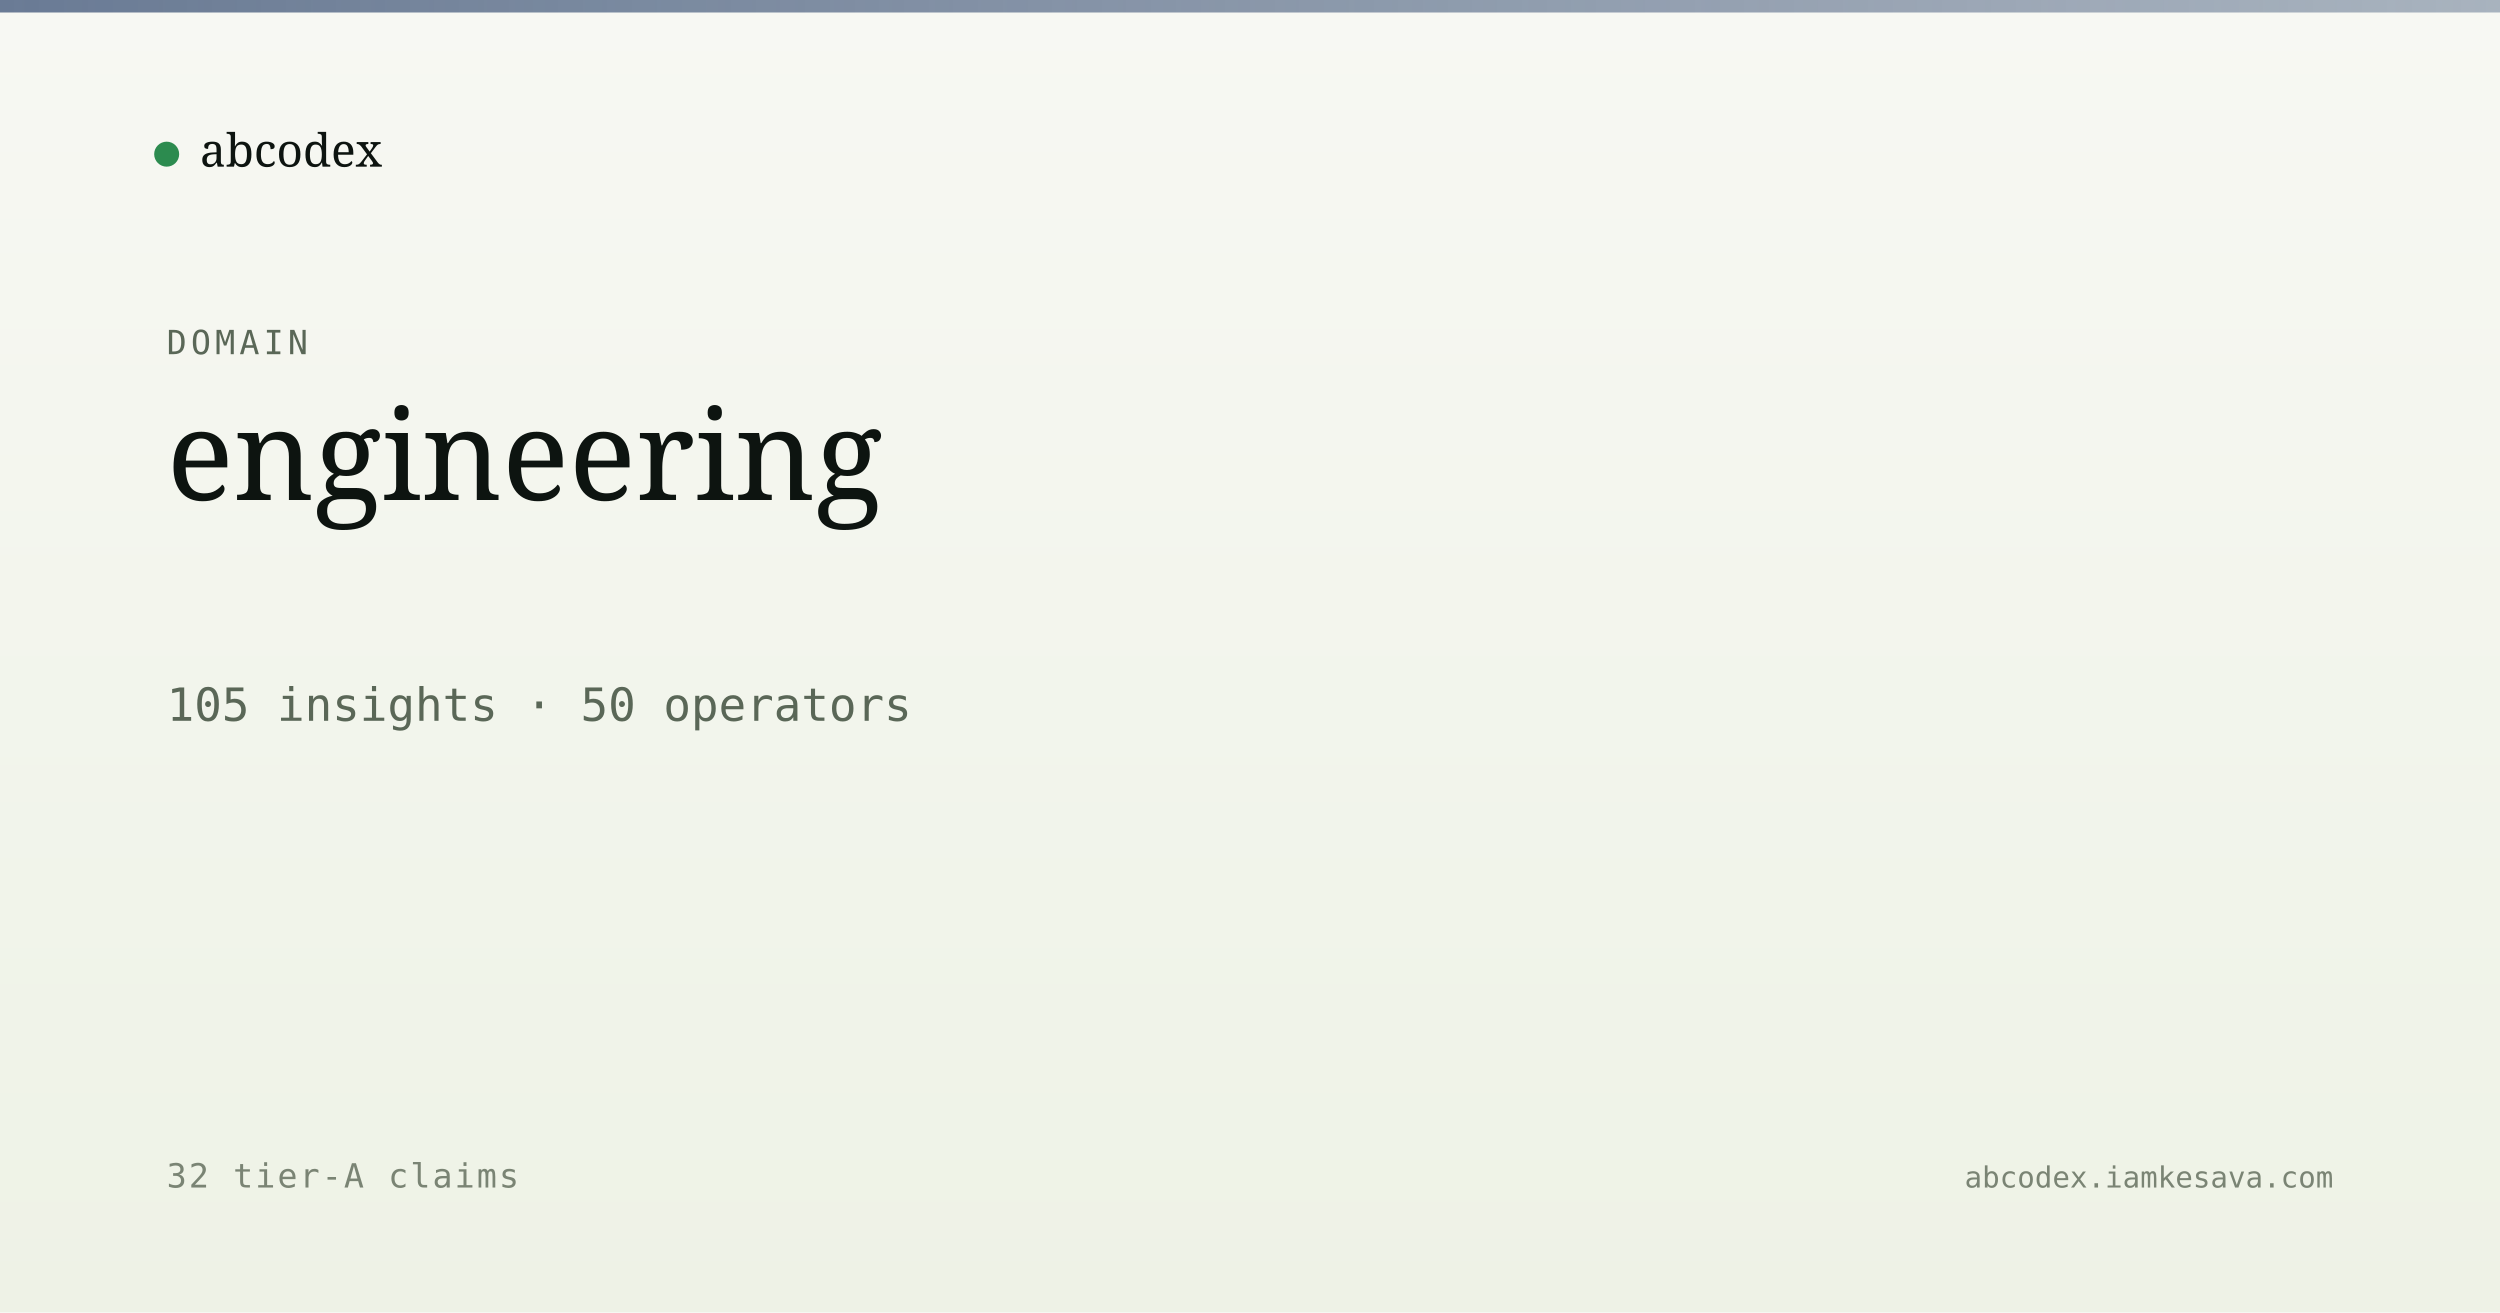
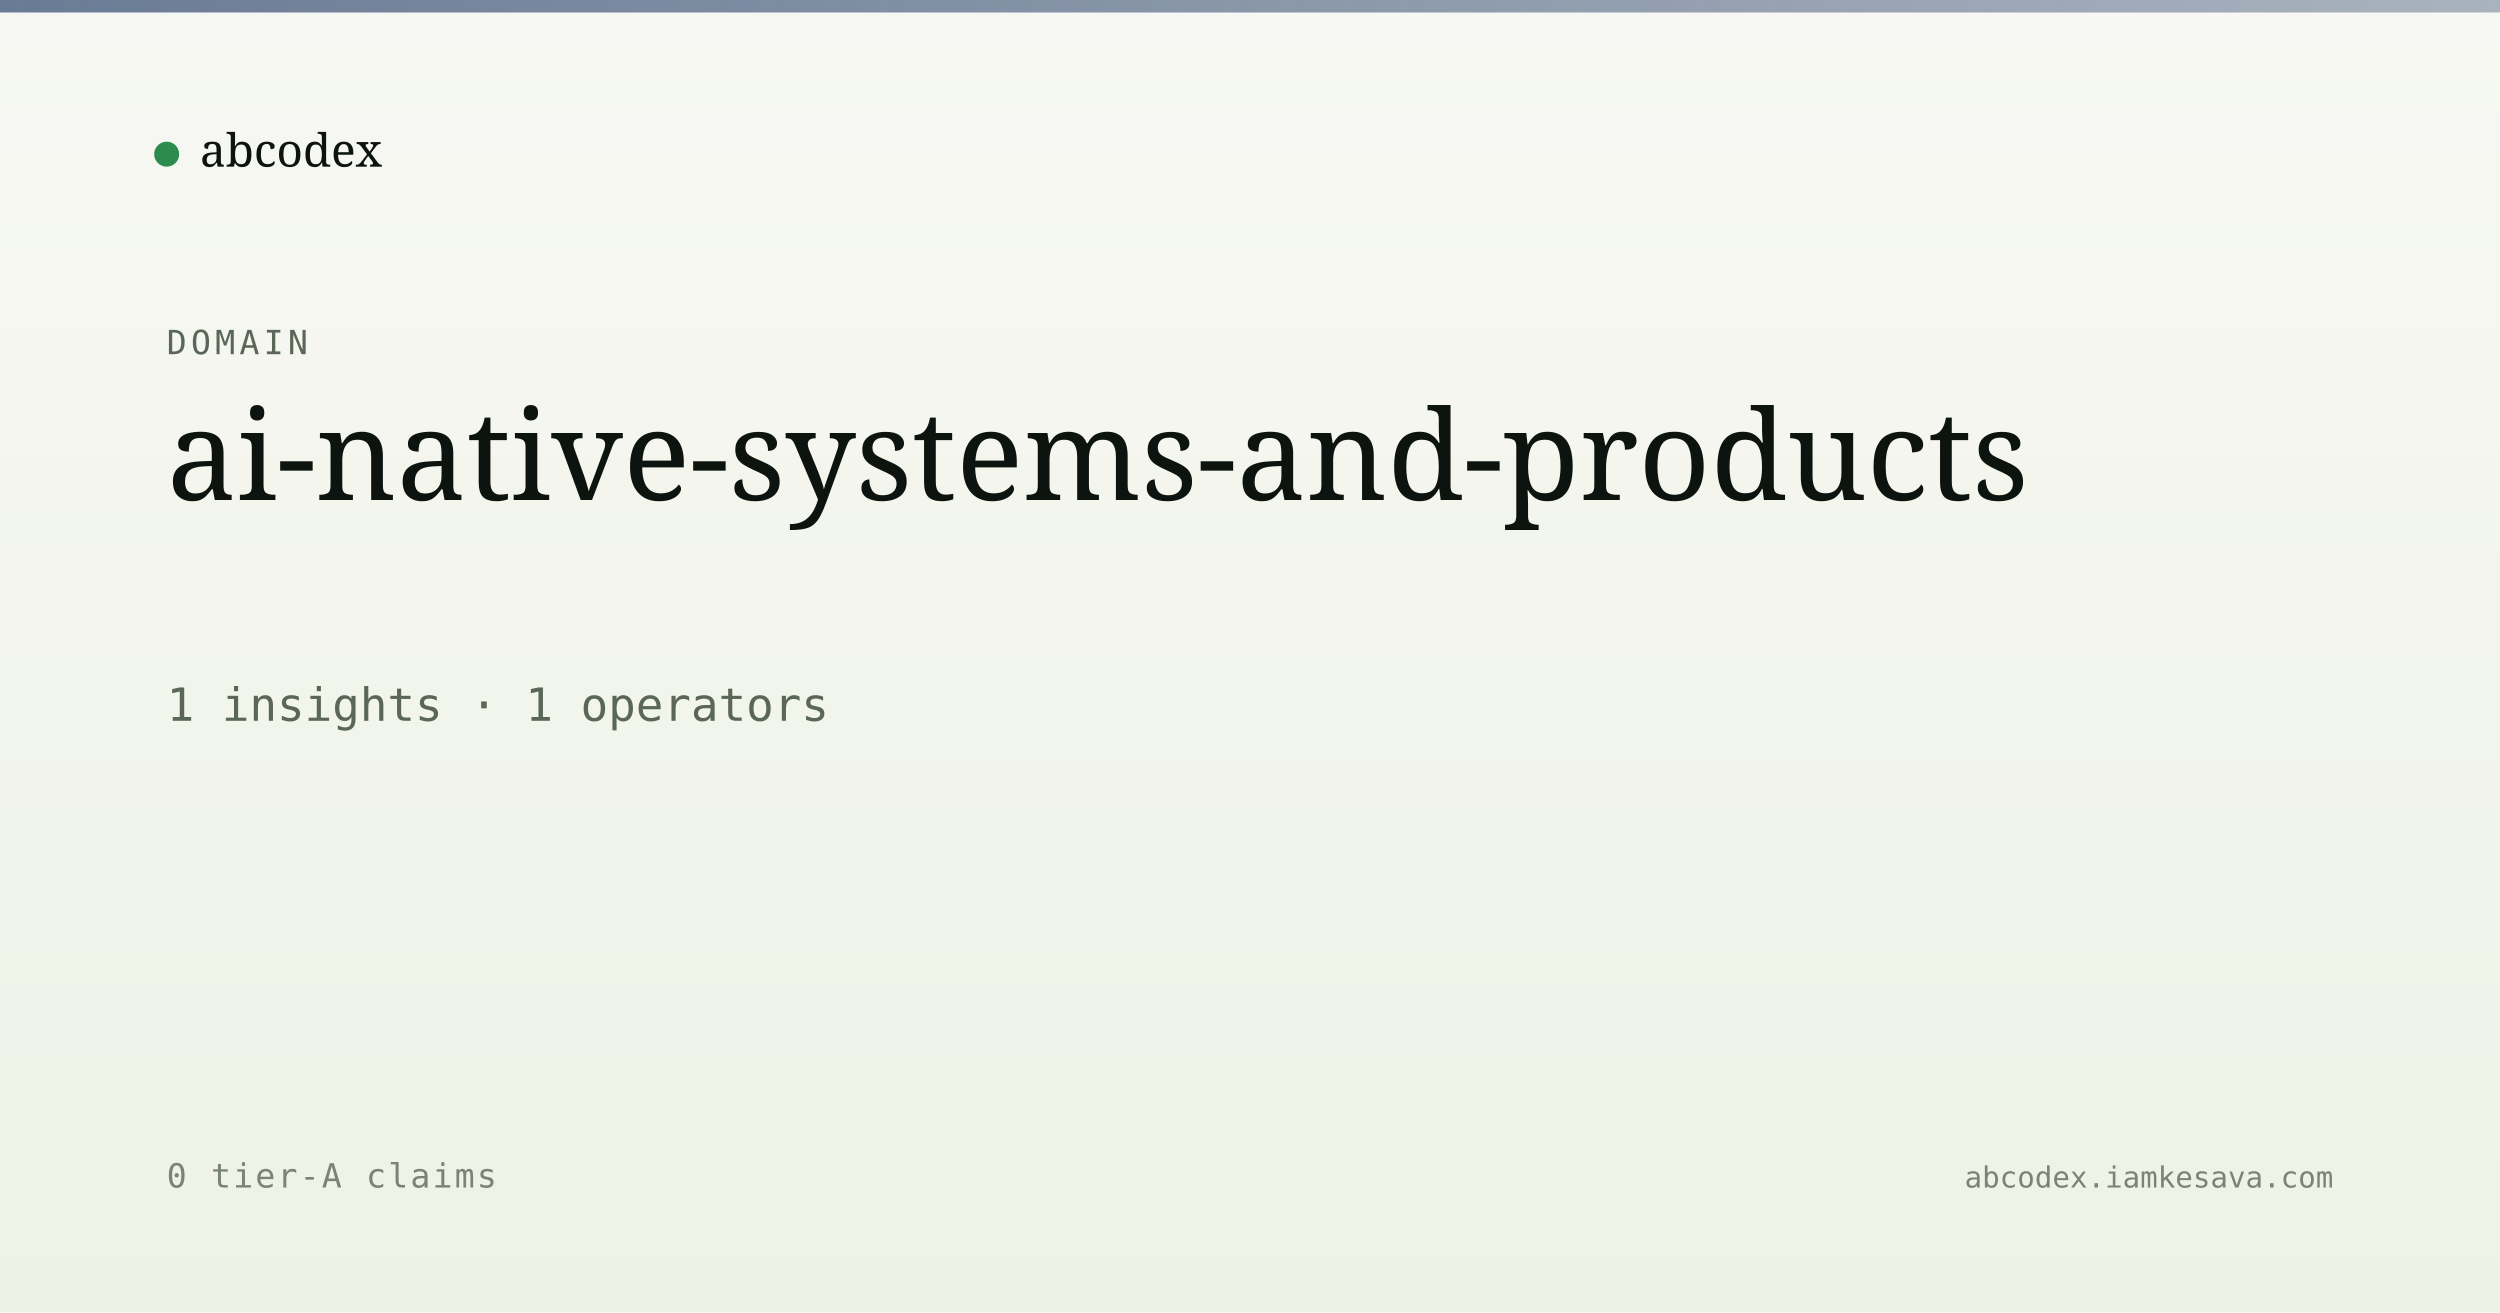
<svg xmlns="http://www.w3.org/2000/svg" viewBox="0 0 1200 630" width="1200" height="630">
  <defs>
    <linearGradient id="bg" x1="0" y1="0" x2="0" y2="1">
      <stop offset="0" stop-color="#f7f8f3" />
      <stop offset="1" stop-color="#eef2e6" />
    </linearGradient>
    <linearGradient id="band" x1="0" y1="0" x2="1" y2="0">
      <stop offset="0" stop-color="#5a6d8a" stop-opacity="0.9" />
      <stop offset="1" stop-color="#5a6d8a" stop-opacity="0.5" />
    </linearGradient>
  </defs>
  <rect width="1200" height="630" fill="url(#bg)" />
  <rect x="0" y="0" width="1200" height="6" fill="url(#band)" />
  <g transform="translate(80, 60)">
    <circle cx="0" cy="14" r="6" fill="#2c8b4f" />
    <text x="16" y="20" font-family="Newsreader, serif" font-size="22" fill="#0d1410">abcodex</text>
  </g>
  <text x="80" y="170" font-family="JetBrains Mono, monospace" font-size="16" fill="#5a6757" letter-spacing="2">DOMAIN</text>
-   <text x="80" y="240" font-family="Newsreader, serif" font-size="60" font-weight="500" fill="#0d1410">engineering</text>
-   <text x="80" y="346" font-family="JetBrains Mono, monospace" font-size="22" fill="#5a6757">105 insights · 50 operators</text>
-   <text x="80" y="570" font-family="JetBrains Mono, monospace" font-size="16" fill="#7a8474" letter-spacing="1">32 tier-A claims</text>
+   <text x="80" y="240" font-family="Newsreader, serif" font-size="60" font-weight="500" fill="#0d1410">ai-native-systems-and-products</text>
+   <text x="80" y="346" font-family="JetBrains Mono, monospace" font-size="22" fill="#5a6757">1 insights · 1 operators</text>
+   <text x="80" y="570" font-family="JetBrains Mono, monospace" font-size="16" fill="#7a8474" letter-spacing="1">0 tier-A claims</text>
  <text x="1120" y="570" text-anchor="end" font-family="JetBrains Mono, monospace" font-size="14" fill="#7a8474">abcodex.iamkesava.com</text>
</svg>
